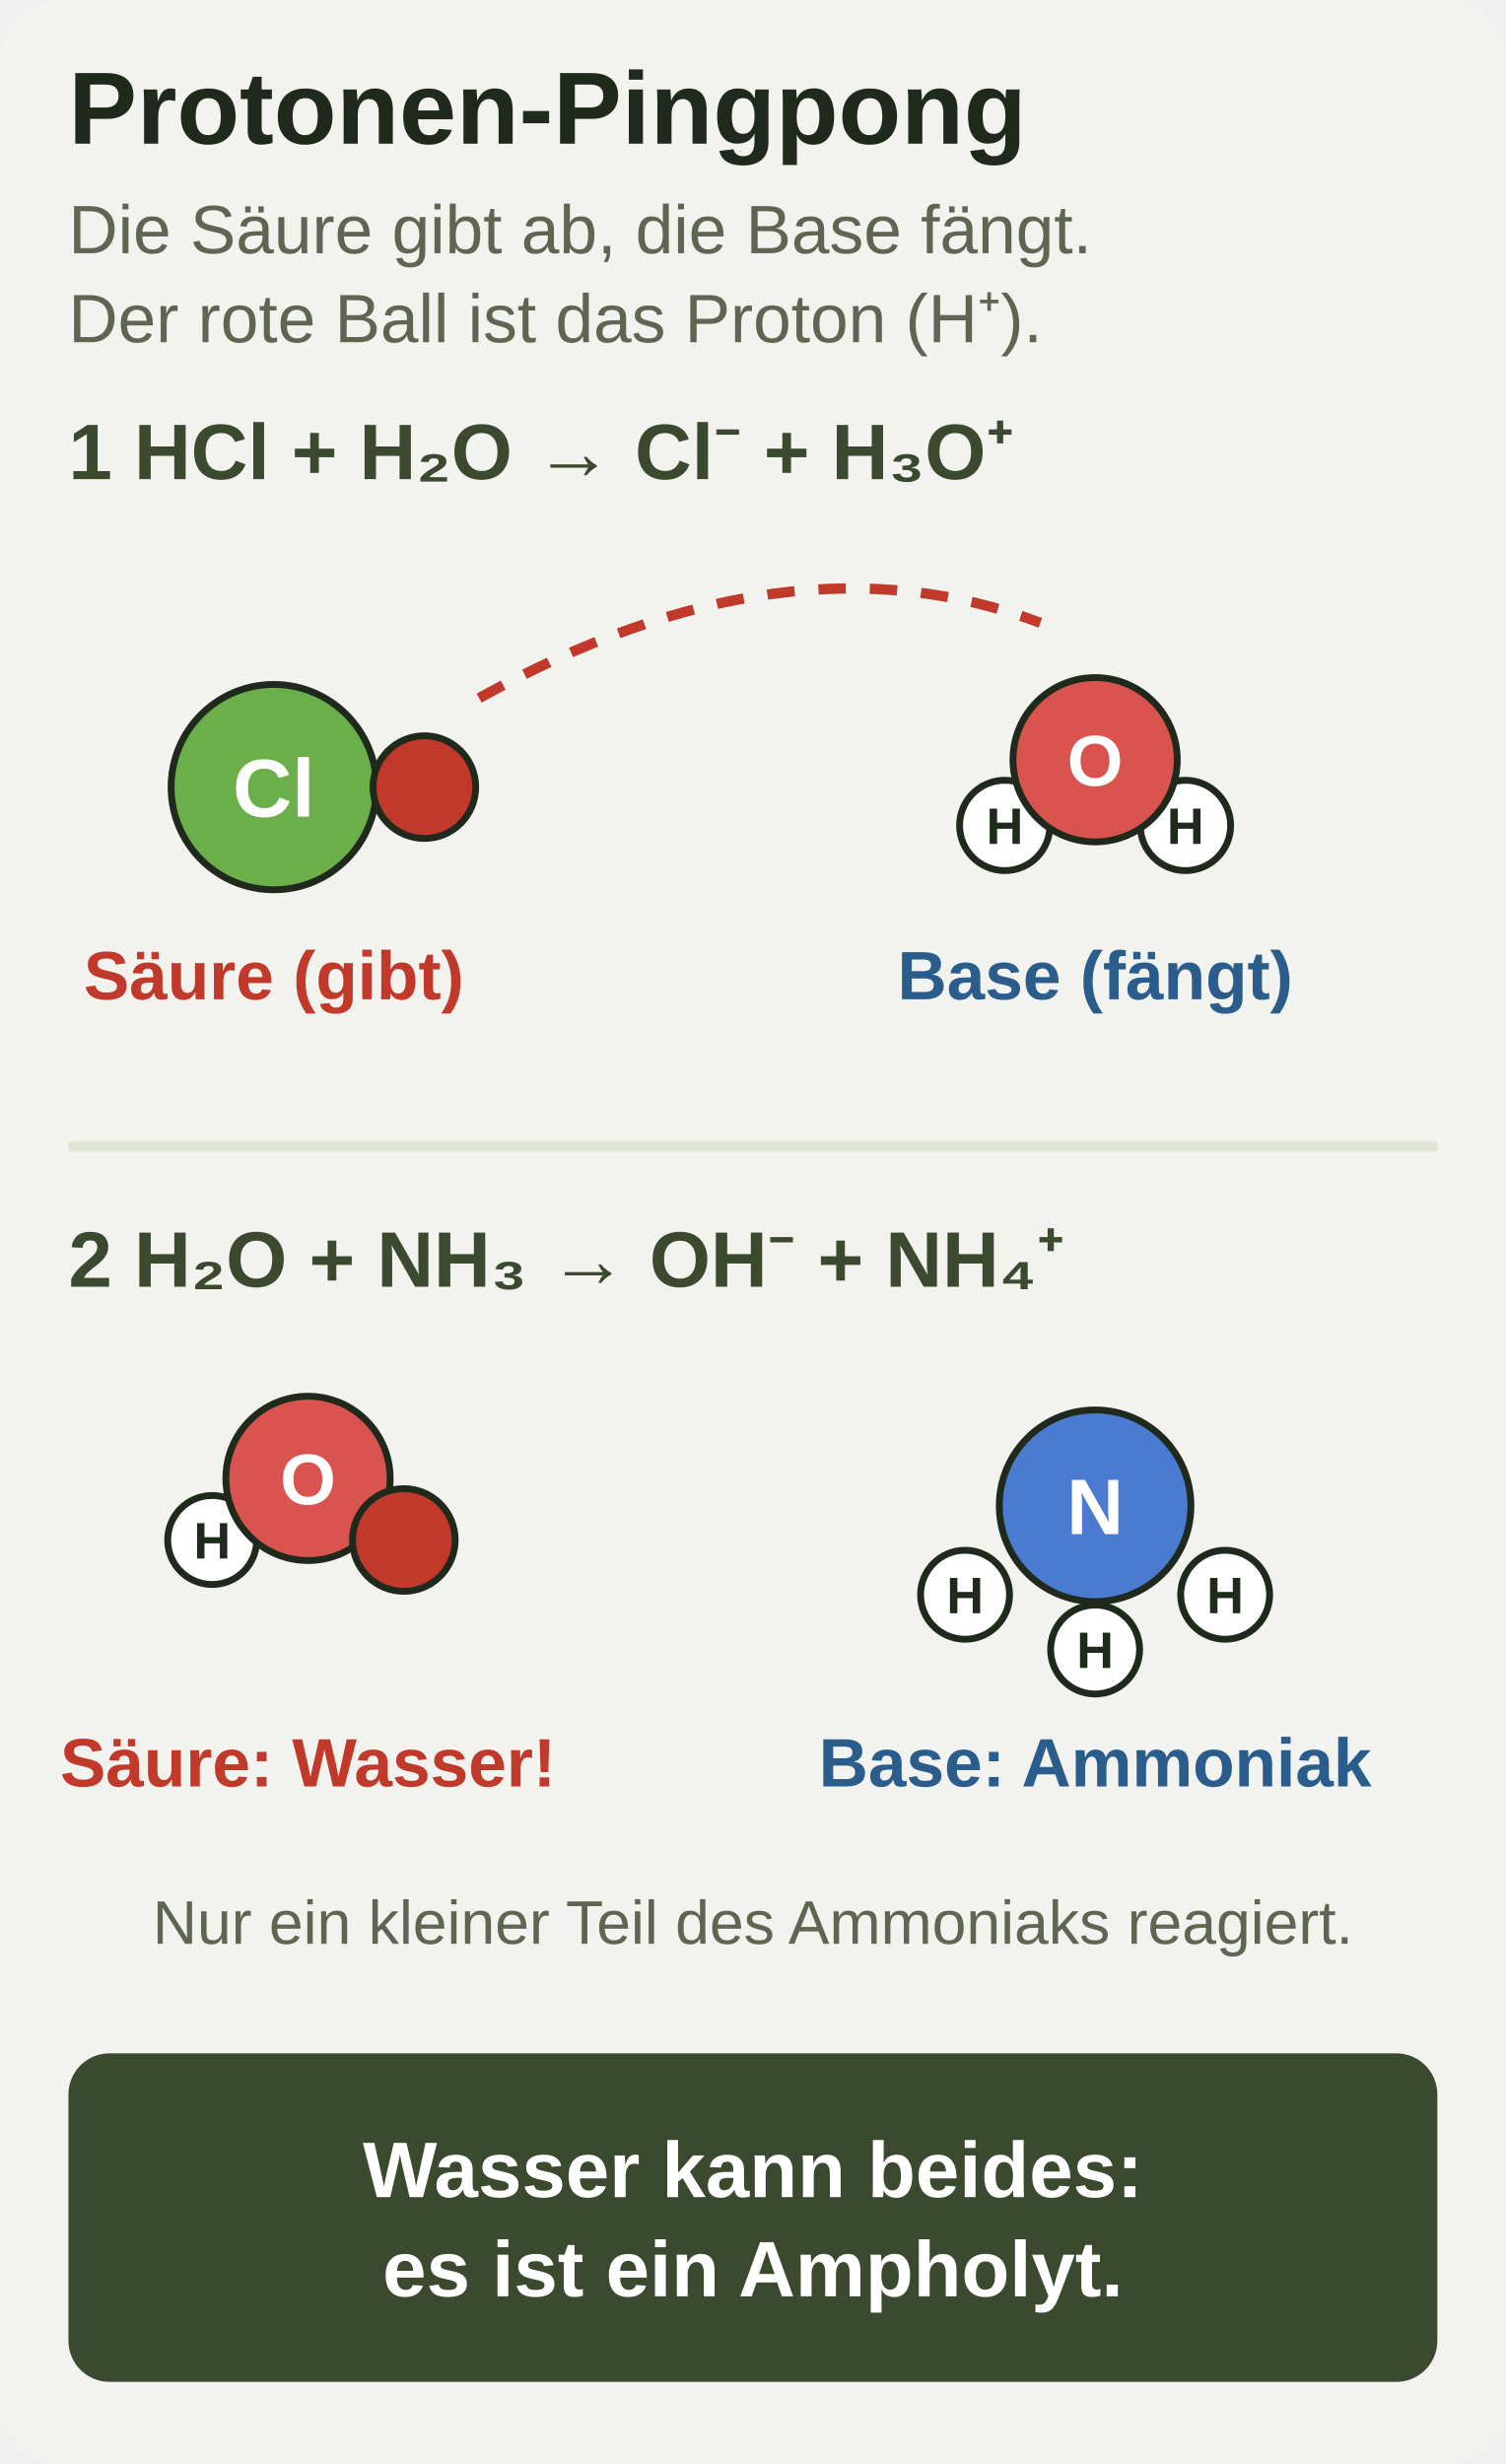
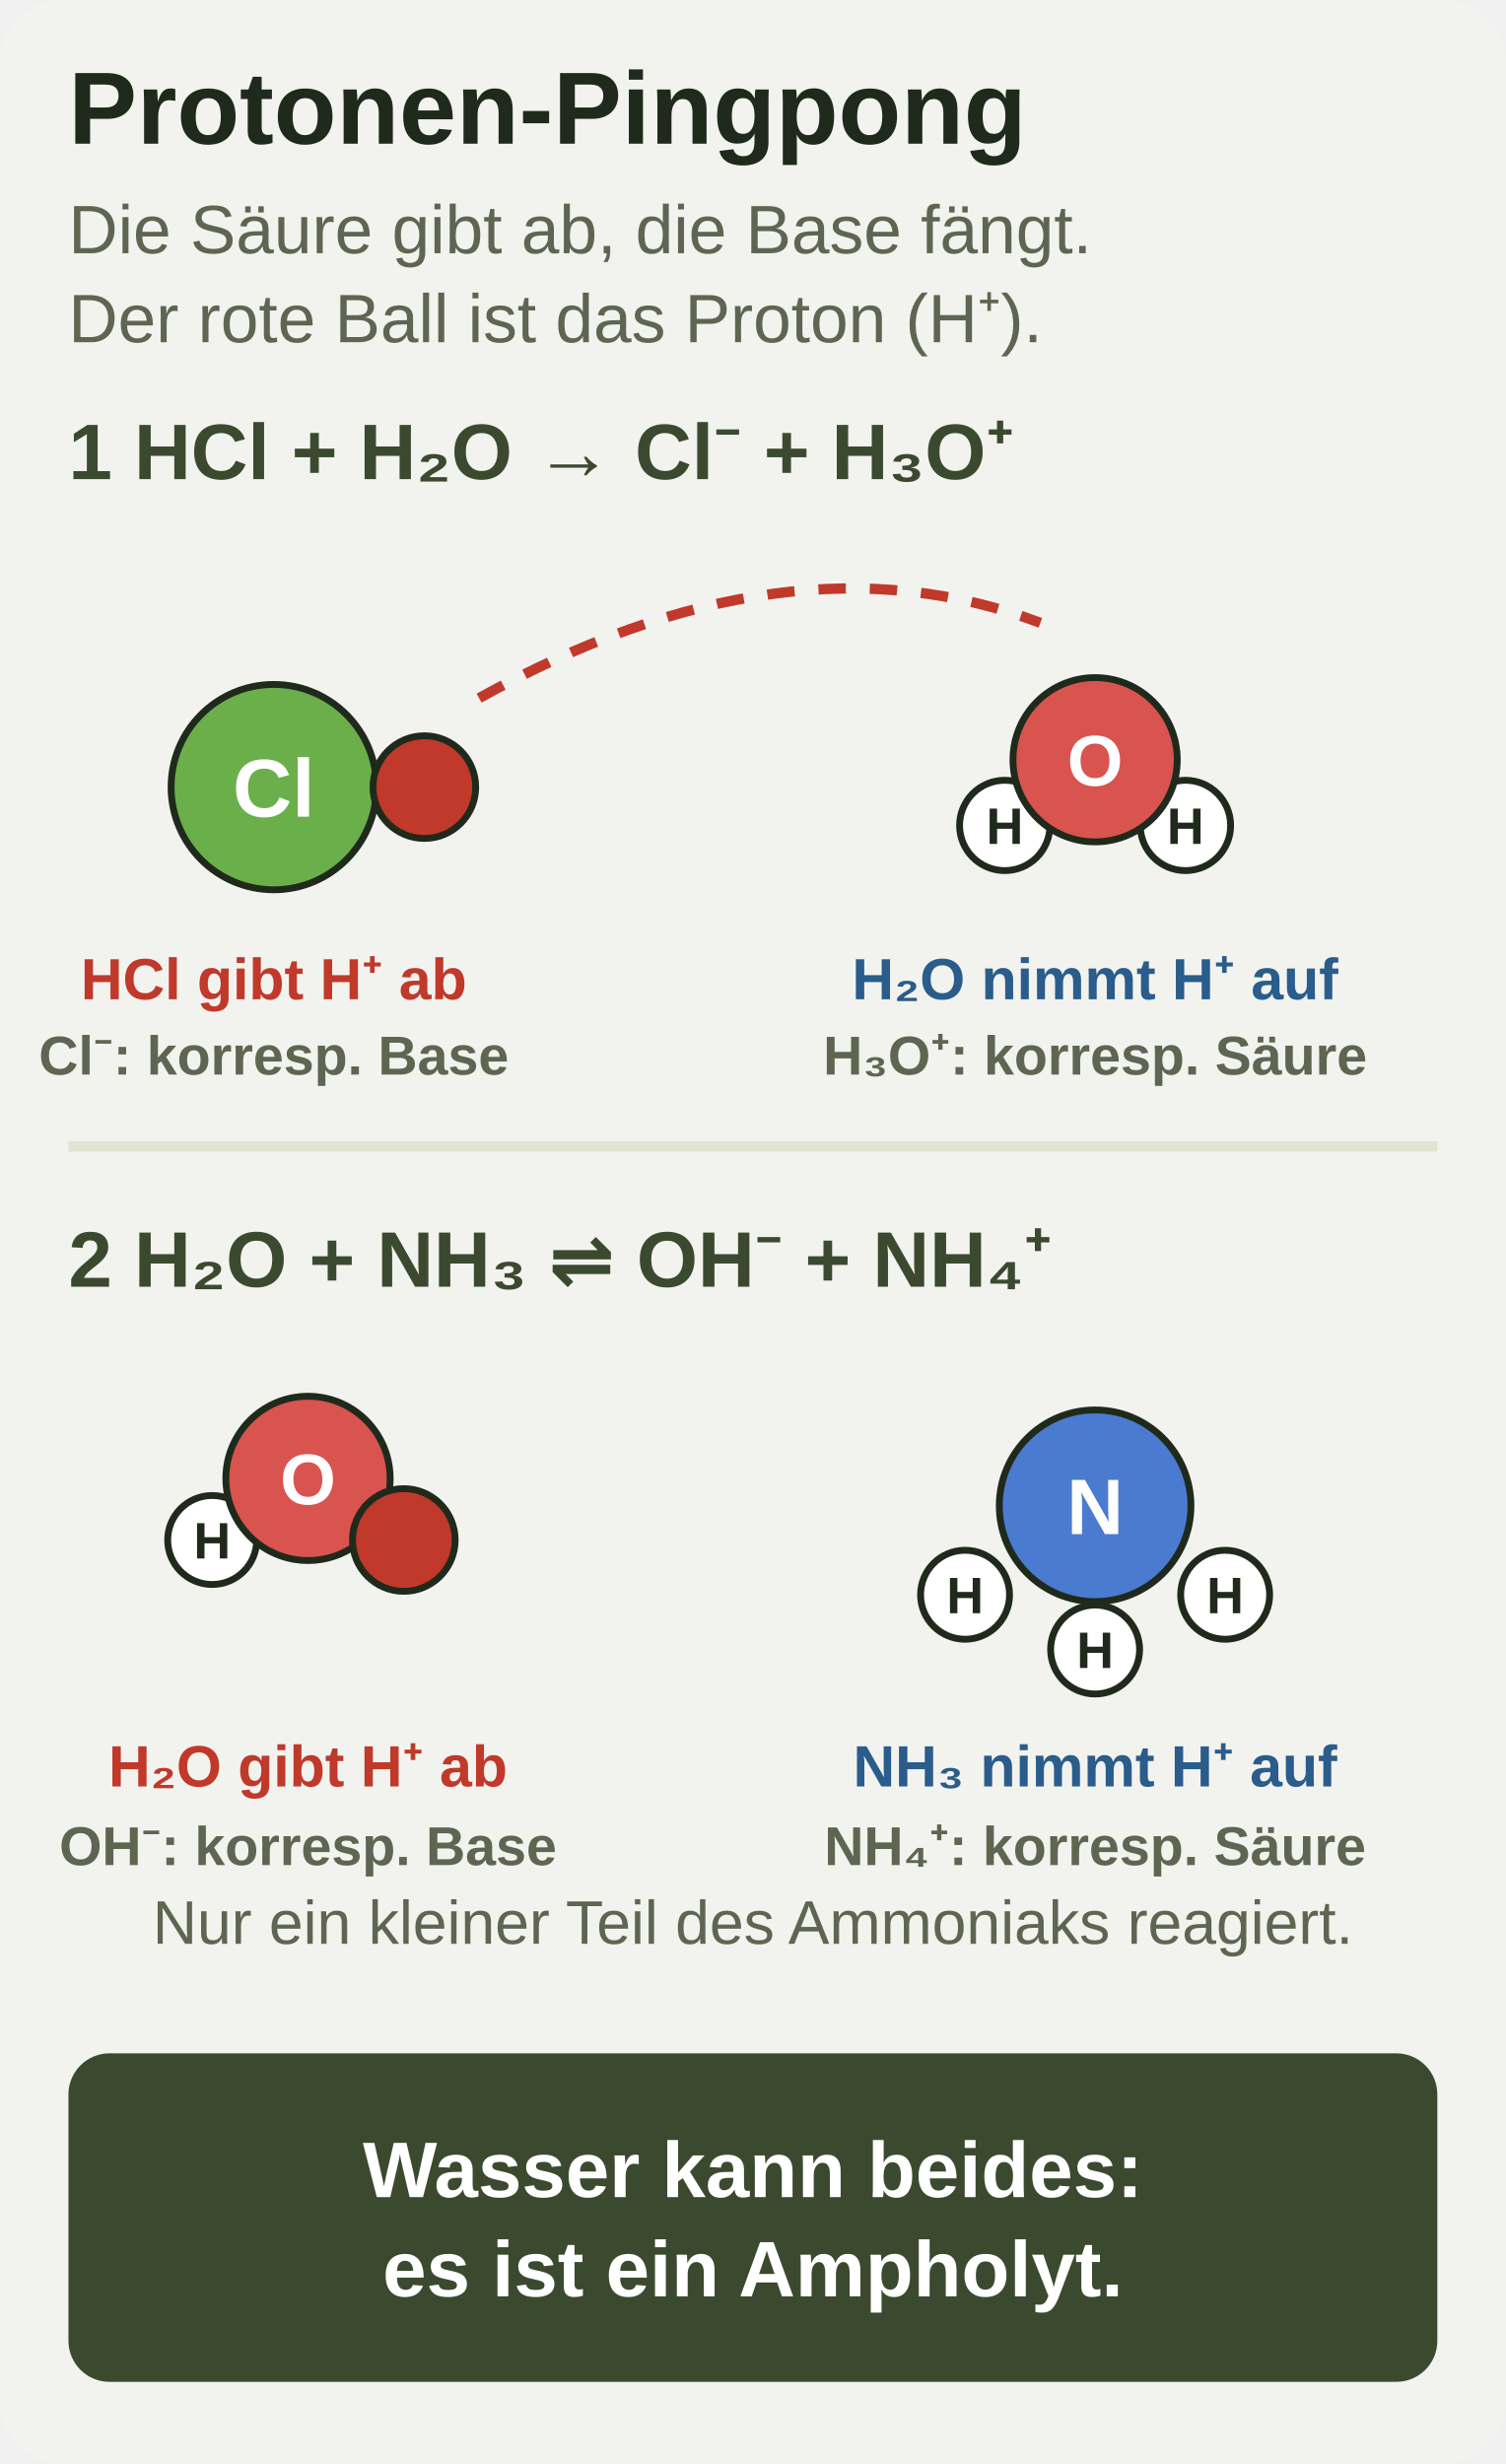
- <svg xmlns="http://www.w3.org/2000/svg" viewBox="0 0 440 720" width="440" height="720" role="img" aria-label="Protonenübergang: HCl gibt an Wasser ab, Wasser gibt an Ammoniak ab">
+ <svg xmlns="http://www.w3.org/2000/svg" viewBox="0 0 440 720" width="440" height="720" role="img" aria-label="Protonenübertragung: HCl und Wasser, dann Wasser und Ammoniak. Ausgangsstoffe und korrespondierende Säure-Base-Paare sind ausdrücklich unterschieden.">
  <style>text{font-family:'Source Sans 3','Carlito','Segoe UI',Arial,sans-serif;fill:#1F2A1C} .b{font-weight:700} .m{fill:#5E6652} @media (prefers-reduced-motion: reduce){*{animation:none!important}}</style>
  <rect width="440" height="720" rx="18" fill="#F2F3EE" />
  <text x="20" y="42" font-size="30" text-anchor="start" class="b">Protonen-Pingpong</text>
  <text x="20" y="74" font-size="20" text-anchor="start" class="m">Die Säure gibt ab, die Base fängt.</text>
  <text x="20" y="100" font-size="20" text-anchor="start" class="m">Der rote Ball ist das Proton (H⁺).</text>
  <text x="20" y="140" font-size="23" text-anchor="start" class="b" style="fill:#3B4A2F">1   HCl + H₂O → Cl⁻ + H₃O⁺</text>
  <circle cx="80" cy="230" r="30" fill="#6BAF4A" stroke="#1F2A1C" stroke-width="2" />
  <text x="80" y="238.64" font-size="24" text-anchor="middle" class="b" style="fill:#FFFFFF">Cl</text>
  <circle cx="293.6" cy="241.2" r="13.2" fill="#FFFFFF" stroke="#1F2A1C" stroke-width="2" />
  <text x="293.6" y="246.6" font-size="15" text-anchor="middle" class="b" style="fill:#1F2A1C">H</text>
  <circle cx="346.4" cy="241.2" r="13.2" fill="#FFFFFF" stroke="#1F2A1C" stroke-width="2" />
  <text x="346.4" y="246.6" font-size="15" text-anchor="middle" class="b" style="fill:#1F2A1C">H</text>
  <circle cx="320" cy="222" r="24.0" fill="#D9534F" stroke="#1F2A1C" stroke-width="2" />
  <text x="320" y="229.56" font-size="21" text-anchor="middle" class="b" style="fill:#FFFFFF">O</text>
  <g>
    <circle cx="124" cy="230" r="15" fill="#C0392B" stroke="#1F2A1C" stroke-width="2">
      <animate attributeName="cx" values="124;124;320;320" keyTimes="0;0.25;0.6;1" dur="3.2s" repeatCount="indefinite" />
      <animate attributeName="cy" values="230;230;188;188" keyTimes="0;0.25;0.6;1" dur="3.2s" repeatCount="indefinite" />
    </circle>
  </g>
  <path d="M140 204 Q 230 154 304 182" fill="none" stroke="#C0392B" stroke-width="3" stroke-dasharray="8 7" />
-   <text x="80" y="292" font-size="20" text-anchor="middle" class="b" style="fill:#C0392B">Säure (gibt)</text>
-   <text x="320" y="292" font-size="20" text-anchor="middle" class="b" style="fill:#2A5C8C">Base (fängt)</text>
+   <text x="80" y="292" font-size="17" text-anchor="middle" class="b" style="fill:#C0392B">HCl gibt H⁺ ab</text>
+   <text x="320" y="292" font-size="17" text-anchor="middle" class="b" style="fill:#2A5C8C">H₂O nimmt H⁺ auf</text>
+   <text x="80" y="314" font-size="16" text-anchor="middle" class="b" style="fill:#5E6652">Cl⁻: korresp. Base</text>
+   <text x="320" y="314" font-size="16" text-anchor="middle" class="b" style="fill:#5E6652">H₃O⁺: korresp. Säure</text>
  <line x1="20" y1="335" x2="420" y2="335" stroke="#DFE5D0" stroke-width="3" />
-   <text x="20" y="376" font-size="23" text-anchor="start" class="b" style="fill:#3B4A2F">2   H₂O + NH₃ → OH⁻ + NH₄⁺</text>
+   <text x="20" y="376" font-size="23" text-anchor="start" class="b" style="fill:#3B4A2F">2   H₂O + NH₃ ⇌ OH⁻ + NH₄⁺</text>
  <circle cx="62" cy="450" r="13" fill="#FFFFFF" stroke="#1F2A1C" stroke-width="2" />
  <text x="62" y="455.4" font-size="15" text-anchor="middle" class="b" style="fill:#1F2A1C">H</text>
  <circle cx="90" cy="432" r="24" fill="#D9534F" stroke="#1F2A1C" stroke-width="2" />
  <text x="90" y="439.56" font-size="21" text-anchor="middle" class="b" style="fill:#FFFFFF">O</text>
  <circle cx="320" cy="440" r="28" fill="#4A7BD0" stroke="#1F2A1C" stroke-width="2" />
  <text x="320" y="448.28" font-size="23" text-anchor="middle" class="b" style="fill:#FFFFFF">N</text>
  <circle cx="282" cy="466" r="13" fill="#FFFFFF" stroke="#1F2A1C" stroke-width="2" />
  <text x="282" y="471.4" font-size="15" text-anchor="middle" class="b" style="fill:#1F2A1C">H</text>
  <circle cx="358" cy="466" r="13" fill="#FFFFFF" stroke="#1F2A1C" stroke-width="2" />
  <text x="358" y="471.4" font-size="15" text-anchor="middle" class="b" style="fill:#1F2A1C">H</text>
  <circle cx="320" cy="482" r="13" fill="#FFFFFF" stroke="#1F2A1C" stroke-width="2" />
  <text x="320" y="487.4" font-size="15" text-anchor="middle" class="b" style="fill:#1F2A1C">H</text>
  <g>
    <circle cx="118" cy="450" r="15" fill="#C0392B" stroke="#1F2A1C" stroke-width="2">
      <animate attributeName="cx" values="118;118;320;320" keyTimes="0;0.25;0.6;1" dur="3.2s" begin="0.4s" repeatCount="indefinite" />
      <animate attributeName="cy" values="450;450;398;398" keyTimes="0;0.25;0.6;1" dur="3.2s" begin="0.4s" repeatCount="indefinite" />
    </circle>
  </g>
-   <text x="90" y="522" font-size="20" text-anchor="middle" class="b" style="fill:#C0392B">Säure: Wasser!</text>
-   <text x="320" y="522" font-size="20" text-anchor="middle" class="b" style="fill:#2A5C8C">Base: Ammoniak</text>
+   <text x="90" y="522" font-size="17" text-anchor="middle" class="b" style="fill:#C0392B">H₂O gibt H⁺ ab</text>
+   <text x="320" y="522" font-size="17" text-anchor="middle" class="b" style="fill:#2A5C8C">NH₃ nimmt H⁺ auf</text>
+   <text x="90" y="545" font-size="16" text-anchor="middle" class="b" style="fill:#5E6652">OH⁻: korresp. Base</text>
+   <text x="320" y="545" font-size="16" text-anchor="middle" class="b" style="fill:#5E6652">NH₄⁺: korresp. Säure</text>
  <text x="220" y="568" font-size="18" text-anchor="middle" class="m">Nur ein kleiner Teil des Ammoniaks reagiert.</text>
  <rect x="20" y="600" width="400" height="96" rx="12" fill="#3B4A2F" />
  <text x="220" y="642" font-size="23" text-anchor="middle" class="b" style="fill:#FFFFFF">Wasser kann beides:</text>
  <text x="220" y="671" font-size="23" text-anchor="middle" class="b" style="fill:#FFFFFF">es ist ein Ampholyt.</text>
</svg>
